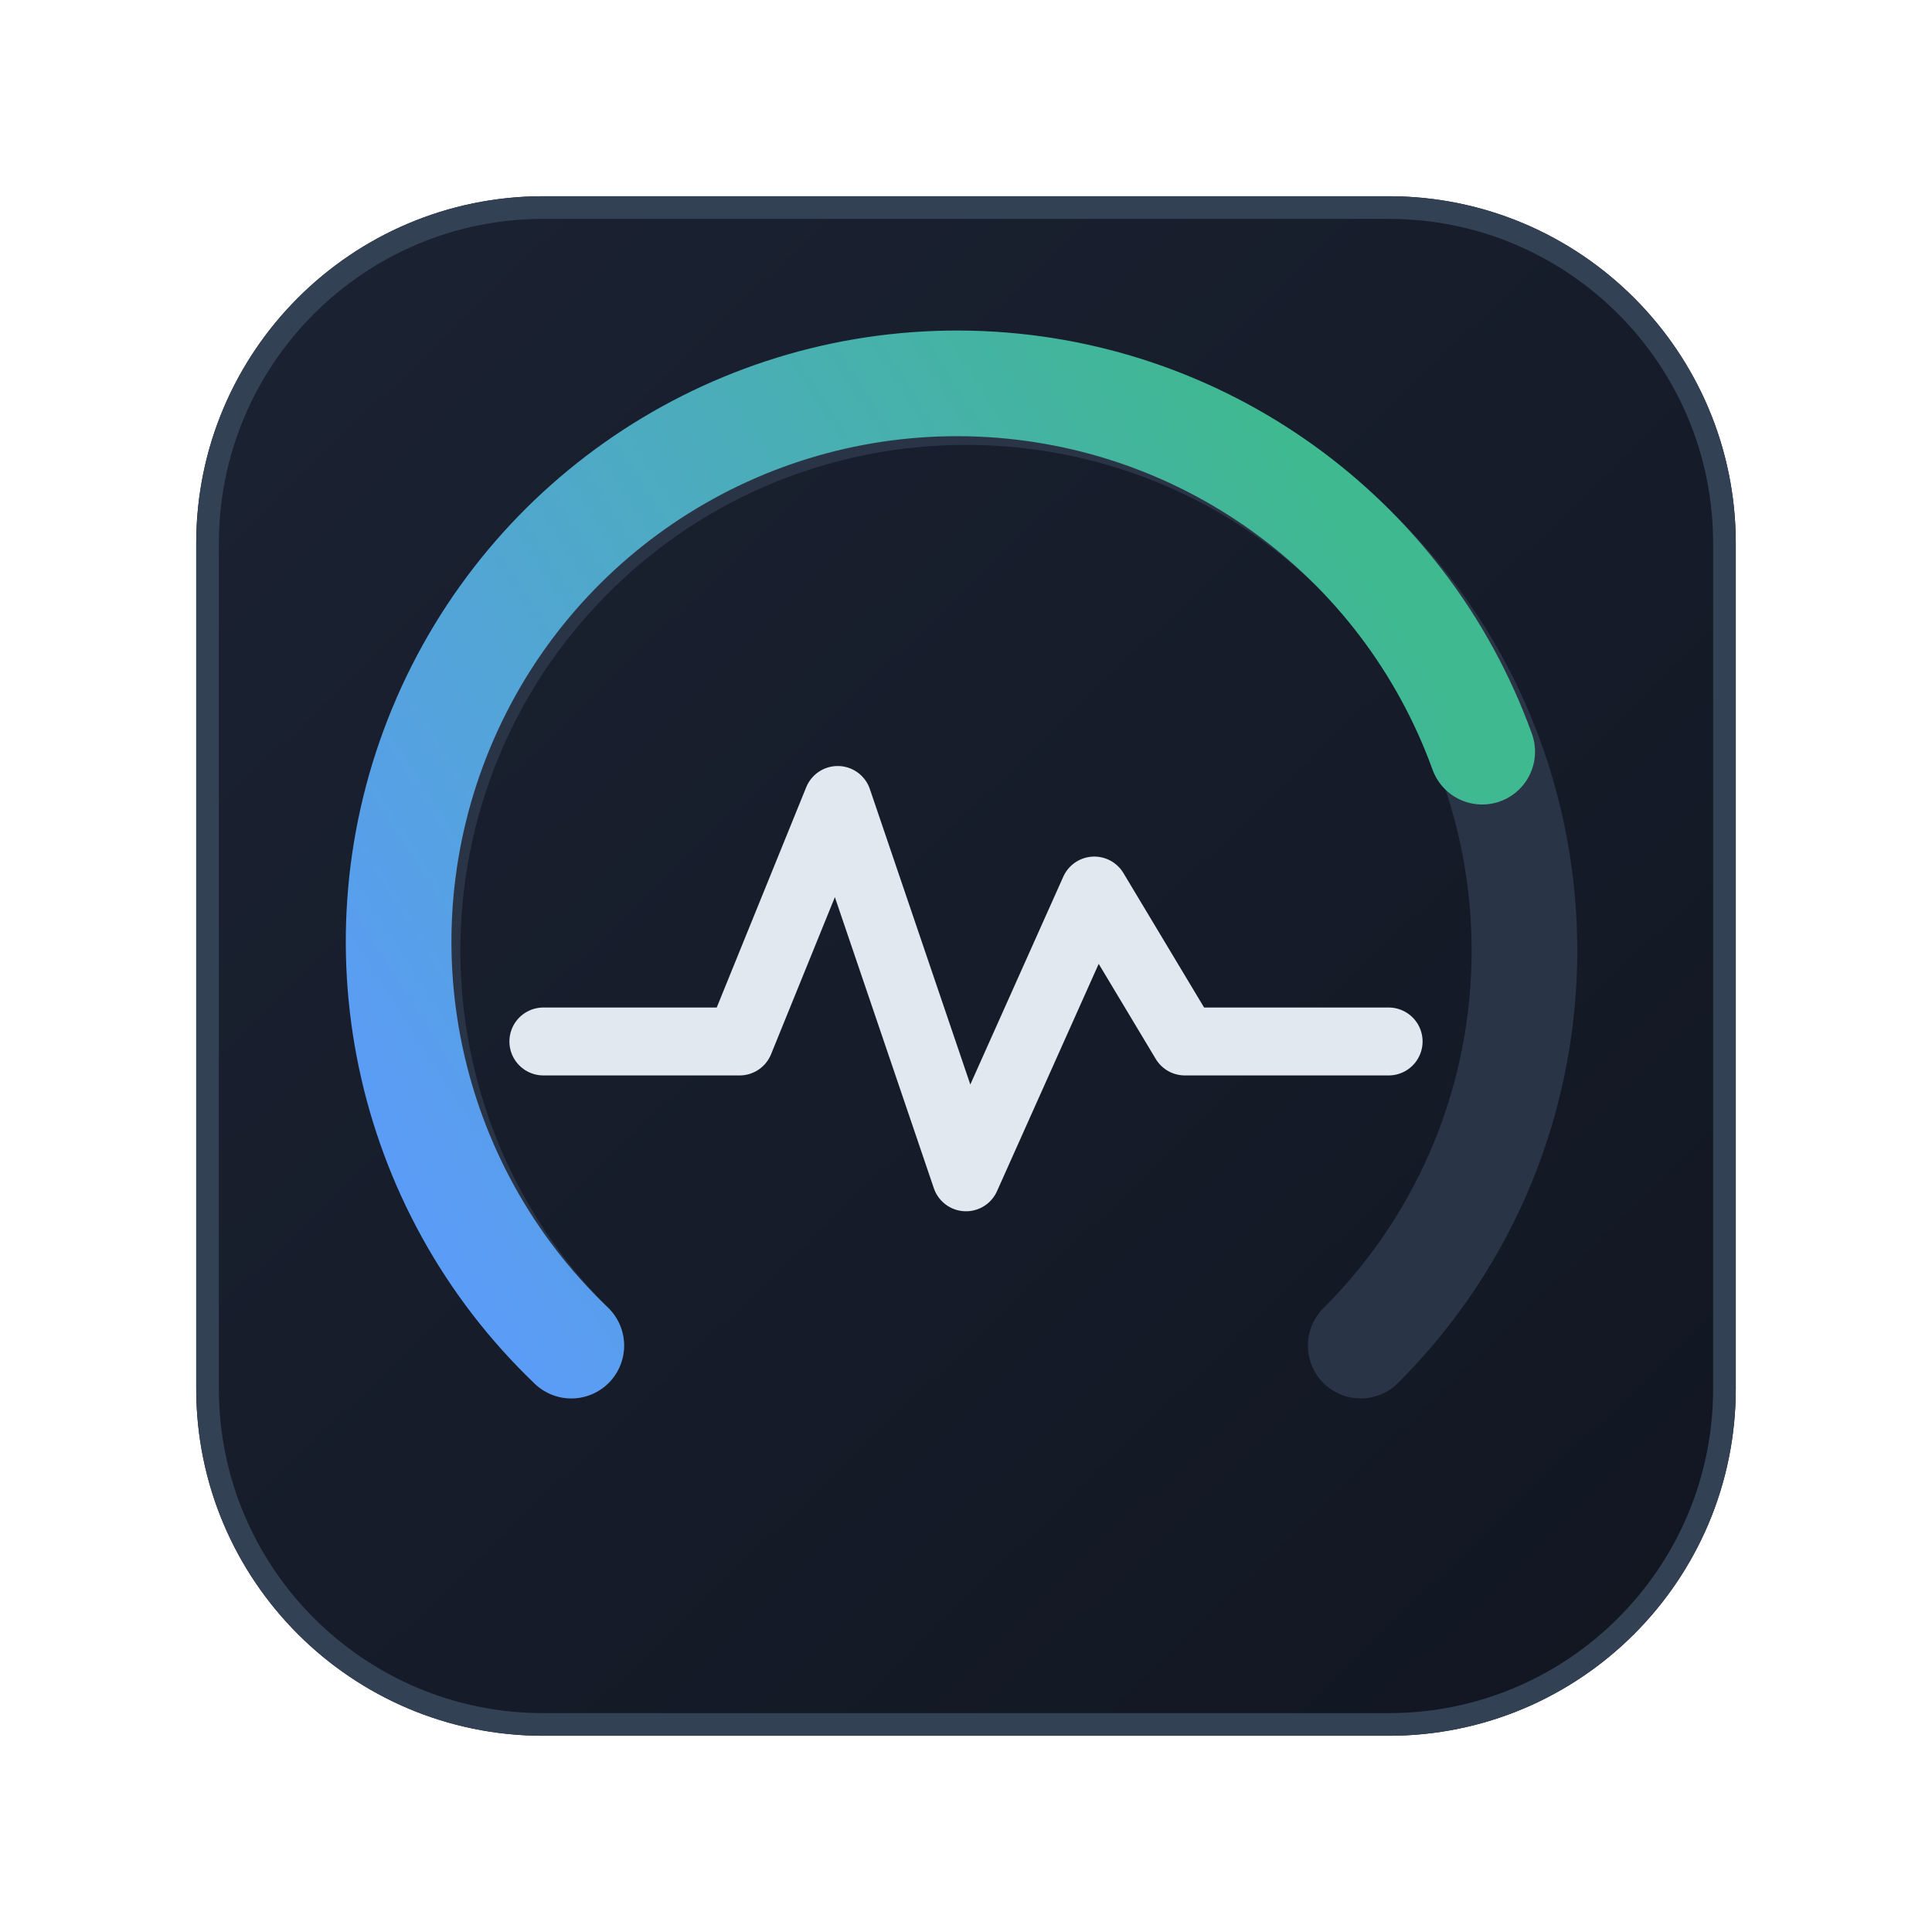
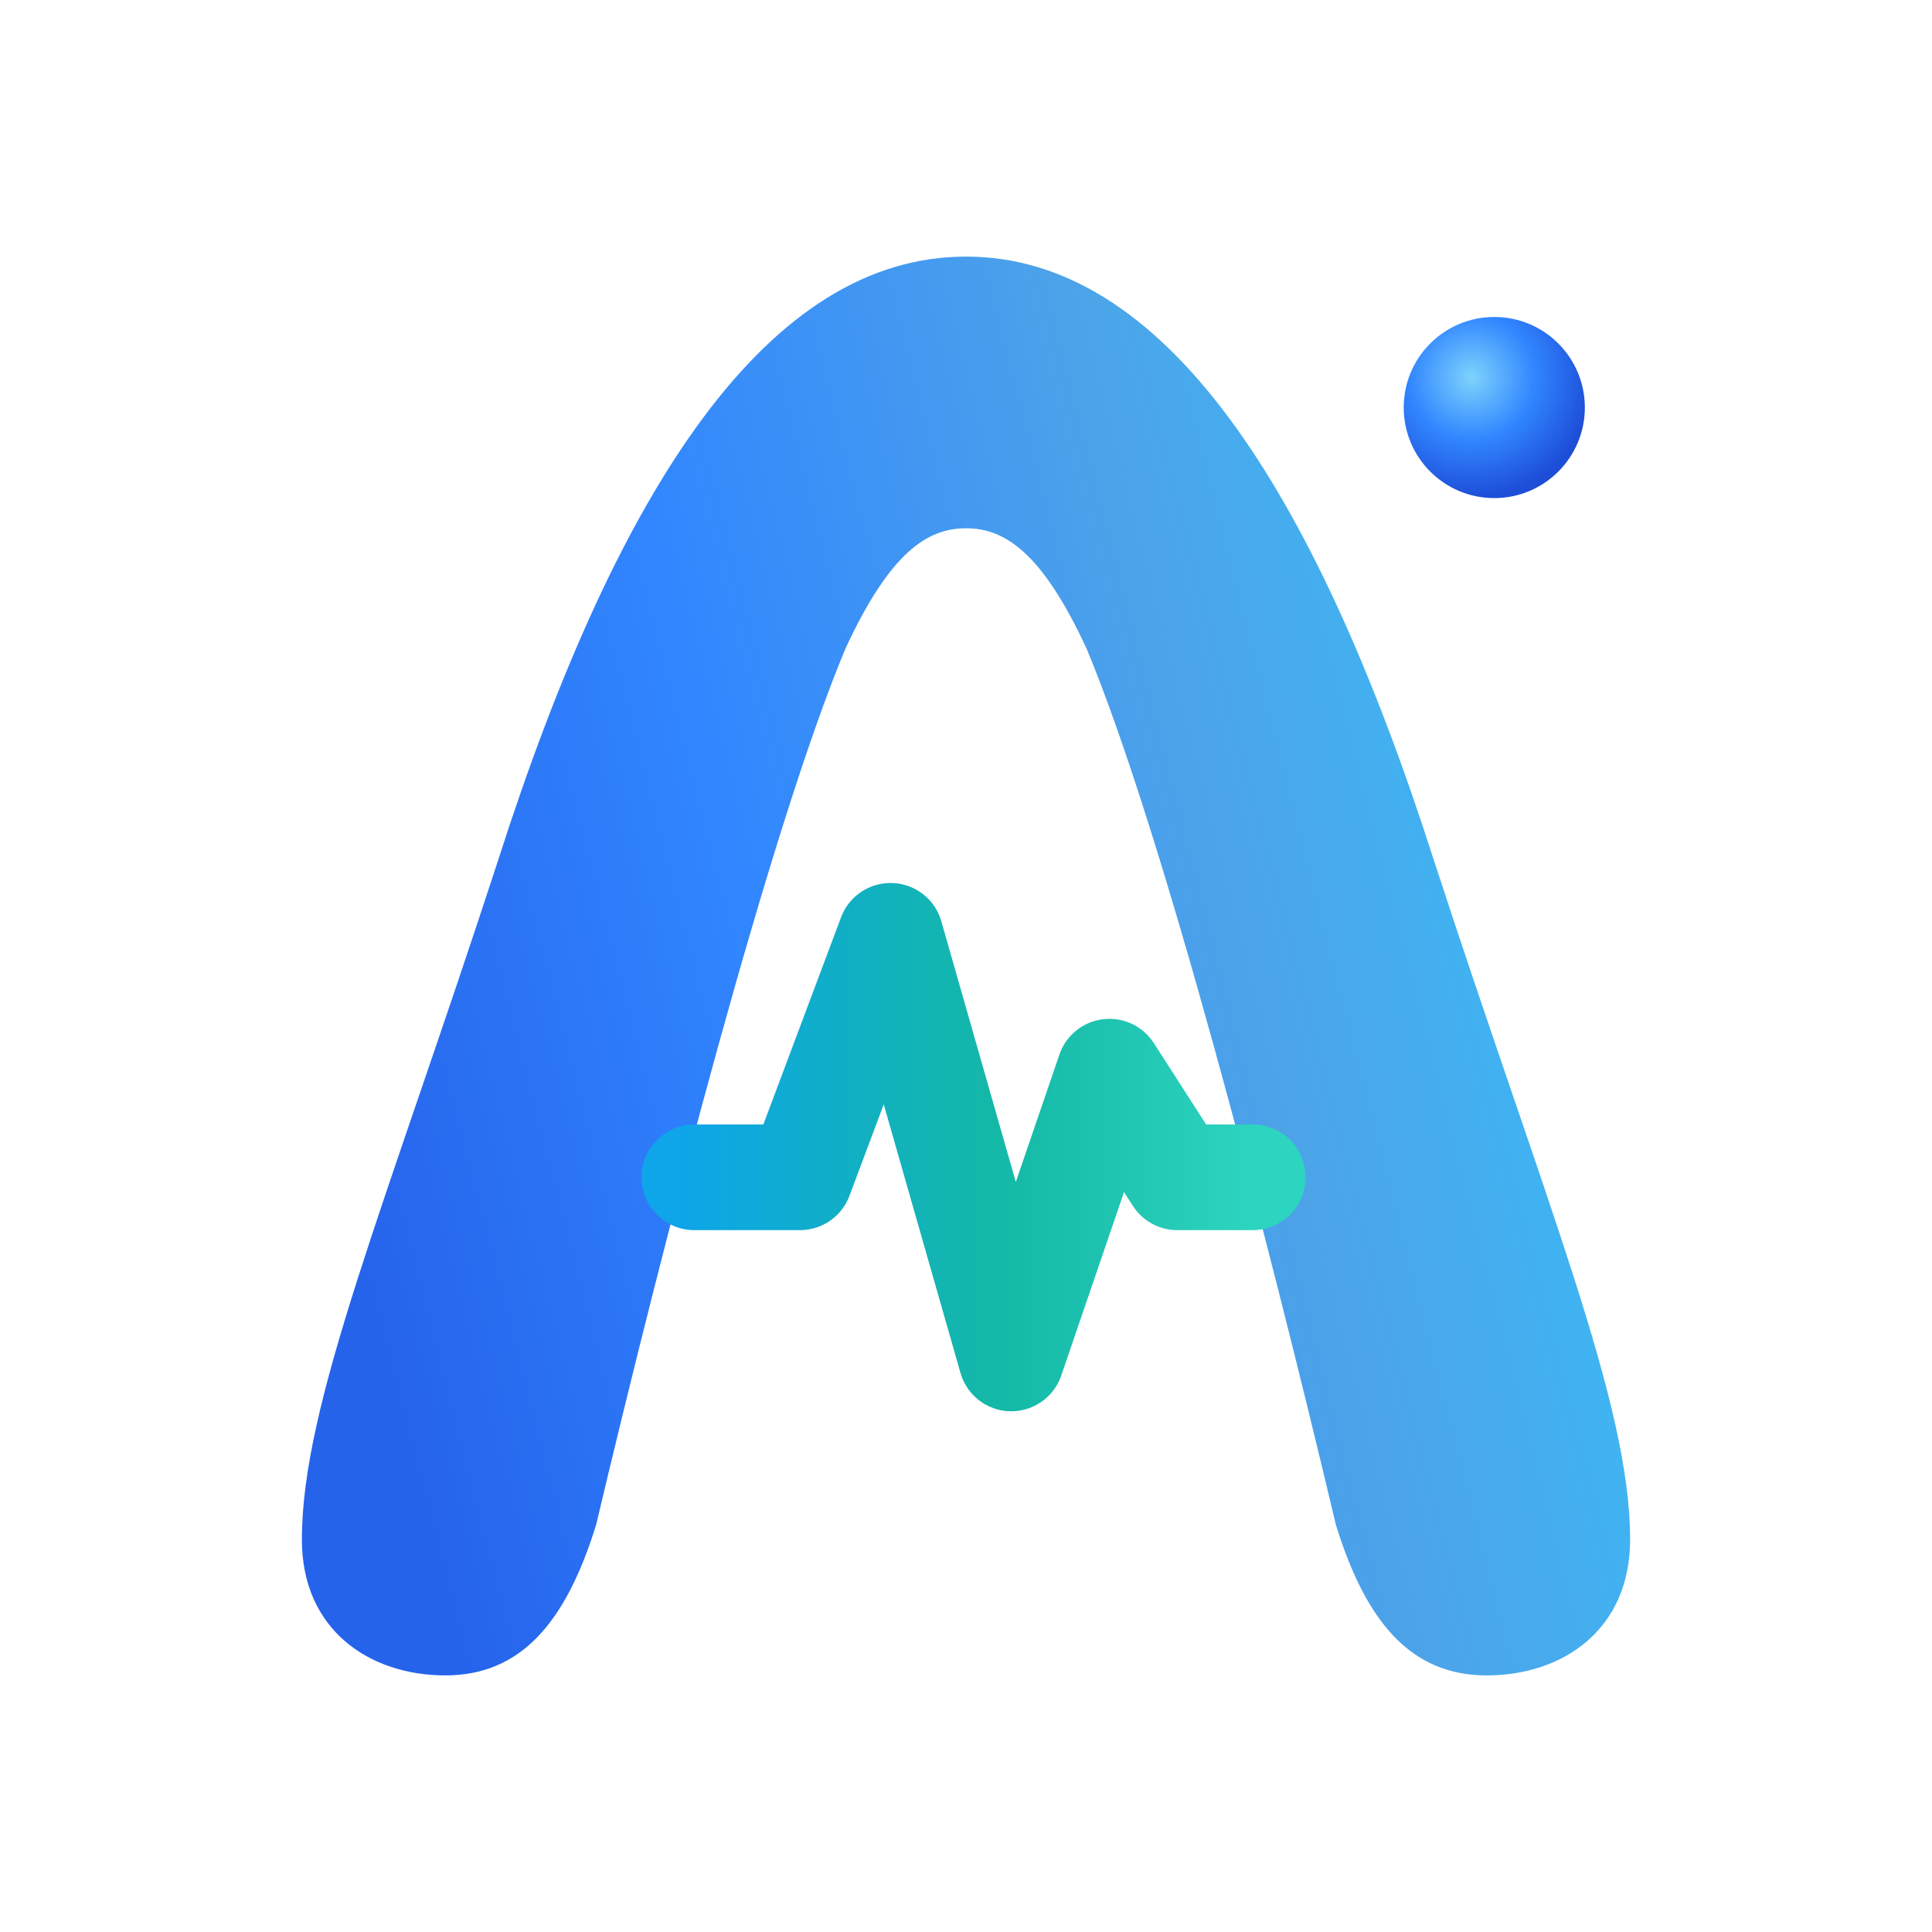
<svg xmlns="http://www.w3.org/2000/svg" viewBox="0 0 256 256" width="256" height="256" fill="none">
  <defs>
-     <linearGradient id="bgGrad" x1="28" y1="24" x2="228" y2="232" gradientUnits="userSpaceOnUse">
-       <stop offset="0%" stop-color="#1b2232" />
-       <stop offset="100%" stop-color="#111621" />
+     <linearGradient id="agyLogoArch" x1="42" y1="150" x2="214" y2="106" gradientUnits="userSpaceOnUse">
+       <stop offset="0%" stop-color="#2563eb" />
+       <stop offset="35%" stop-color="#3186ff" />
+       <stop offset="70%" stop-color="#4da3e8" />
+       <stop offset="100%" stop-color="#38bdf8" />
    </linearGradient>
-     <linearGradient id="arcGrad" x1="68" y1="178" x2="196" y2="96" gradientUnits="userSpaceOnUse">
-       <stop offset="0%" stop-color="#5b9cf6" />
-       <stop offset="100%" stop-color="#3fb98f" />
+     <linearGradient id="agyLogoPulse" x1="90" y1="154" x2="166" y2="154" gradientUnits="userSpaceOnUse">
+       <stop offset="0%" stop-color="#0ea5e9" />
+       <stop offset="55%" stop-color="#14b8a6" />
+       <stop offset="100%" stop-color="#2dd4bf" />
    </linearGradient>
+     <radialGradient id="agyLogoNode" cx="195" cy="50" r="16" gradientUnits="userSpaceOnUse">
+       <stop offset="0%" stop-color="#7dd3fc" />
+       <stop offset="52%" stop-color="#3186ff" />
+       <stop offset="100%" stop-color="#1d4ed8" />
+     </radialGradient>
  </defs>
-   <rect x="26" y="26" width="204" height="204" rx="46" fill="url(#bgGrad)" />
-   <rect x="27.5" y="27.5" width="201" height="201" rx="44.5" stroke="#334155" stroke-width="3" />
-   <path d="M 75.7 178.3 A 74 74 0 1 1 180.3 178.3" stroke="#2a3447" stroke-width="14" stroke-linecap="round" />
-   <path d="M 75.7 178.3 A 74 74 0 1 1 196.4 99.6" stroke="url(#arcGrad)" stroke-width="14" stroke-linecap="round" />
-   <path d="M 72 138 L 98 138 L 111 106 L 128 156 L 145 118 L 157 138 L 184 138" stroke="#e2e8f0" stroke-width="9" stroke-linecap="round" stroke-linejoin="round" />
-   <circle cx="196.4" cy="99.6" r="6" fill="#3fb98f" />
+   <path d="M 128 34        C 102 34 82 64 66 114        C 51 160 40 186 40 204        C 40 216 49 222 59 222        C 69 222 75 215 79 202        C 88 164 102 110 112 86        C 118 73 123 70 128 70        C 133 70 138 73 144 86        C 154 110 168 164 177 202        C 181 215 187 222 197 222        C 207 222 216 216 216 204        C 216 186 205 160 190 114        C 174 64 154 34 128 34 Z" fill="url(#agyLogoArch)" />
+   <path d="M 92 156 L 106 156 L 118 124 L 134 180 L 147 142 L 156 156 L 166 156" stroke="url(#agyLogoPulse)" stroke-width="14" stroke-linecap="round" stroke-linejoin="round" />
+   <circle cx="198" cy="54" r="12" fill="url(#agyLogoNode)" />
</svg>
